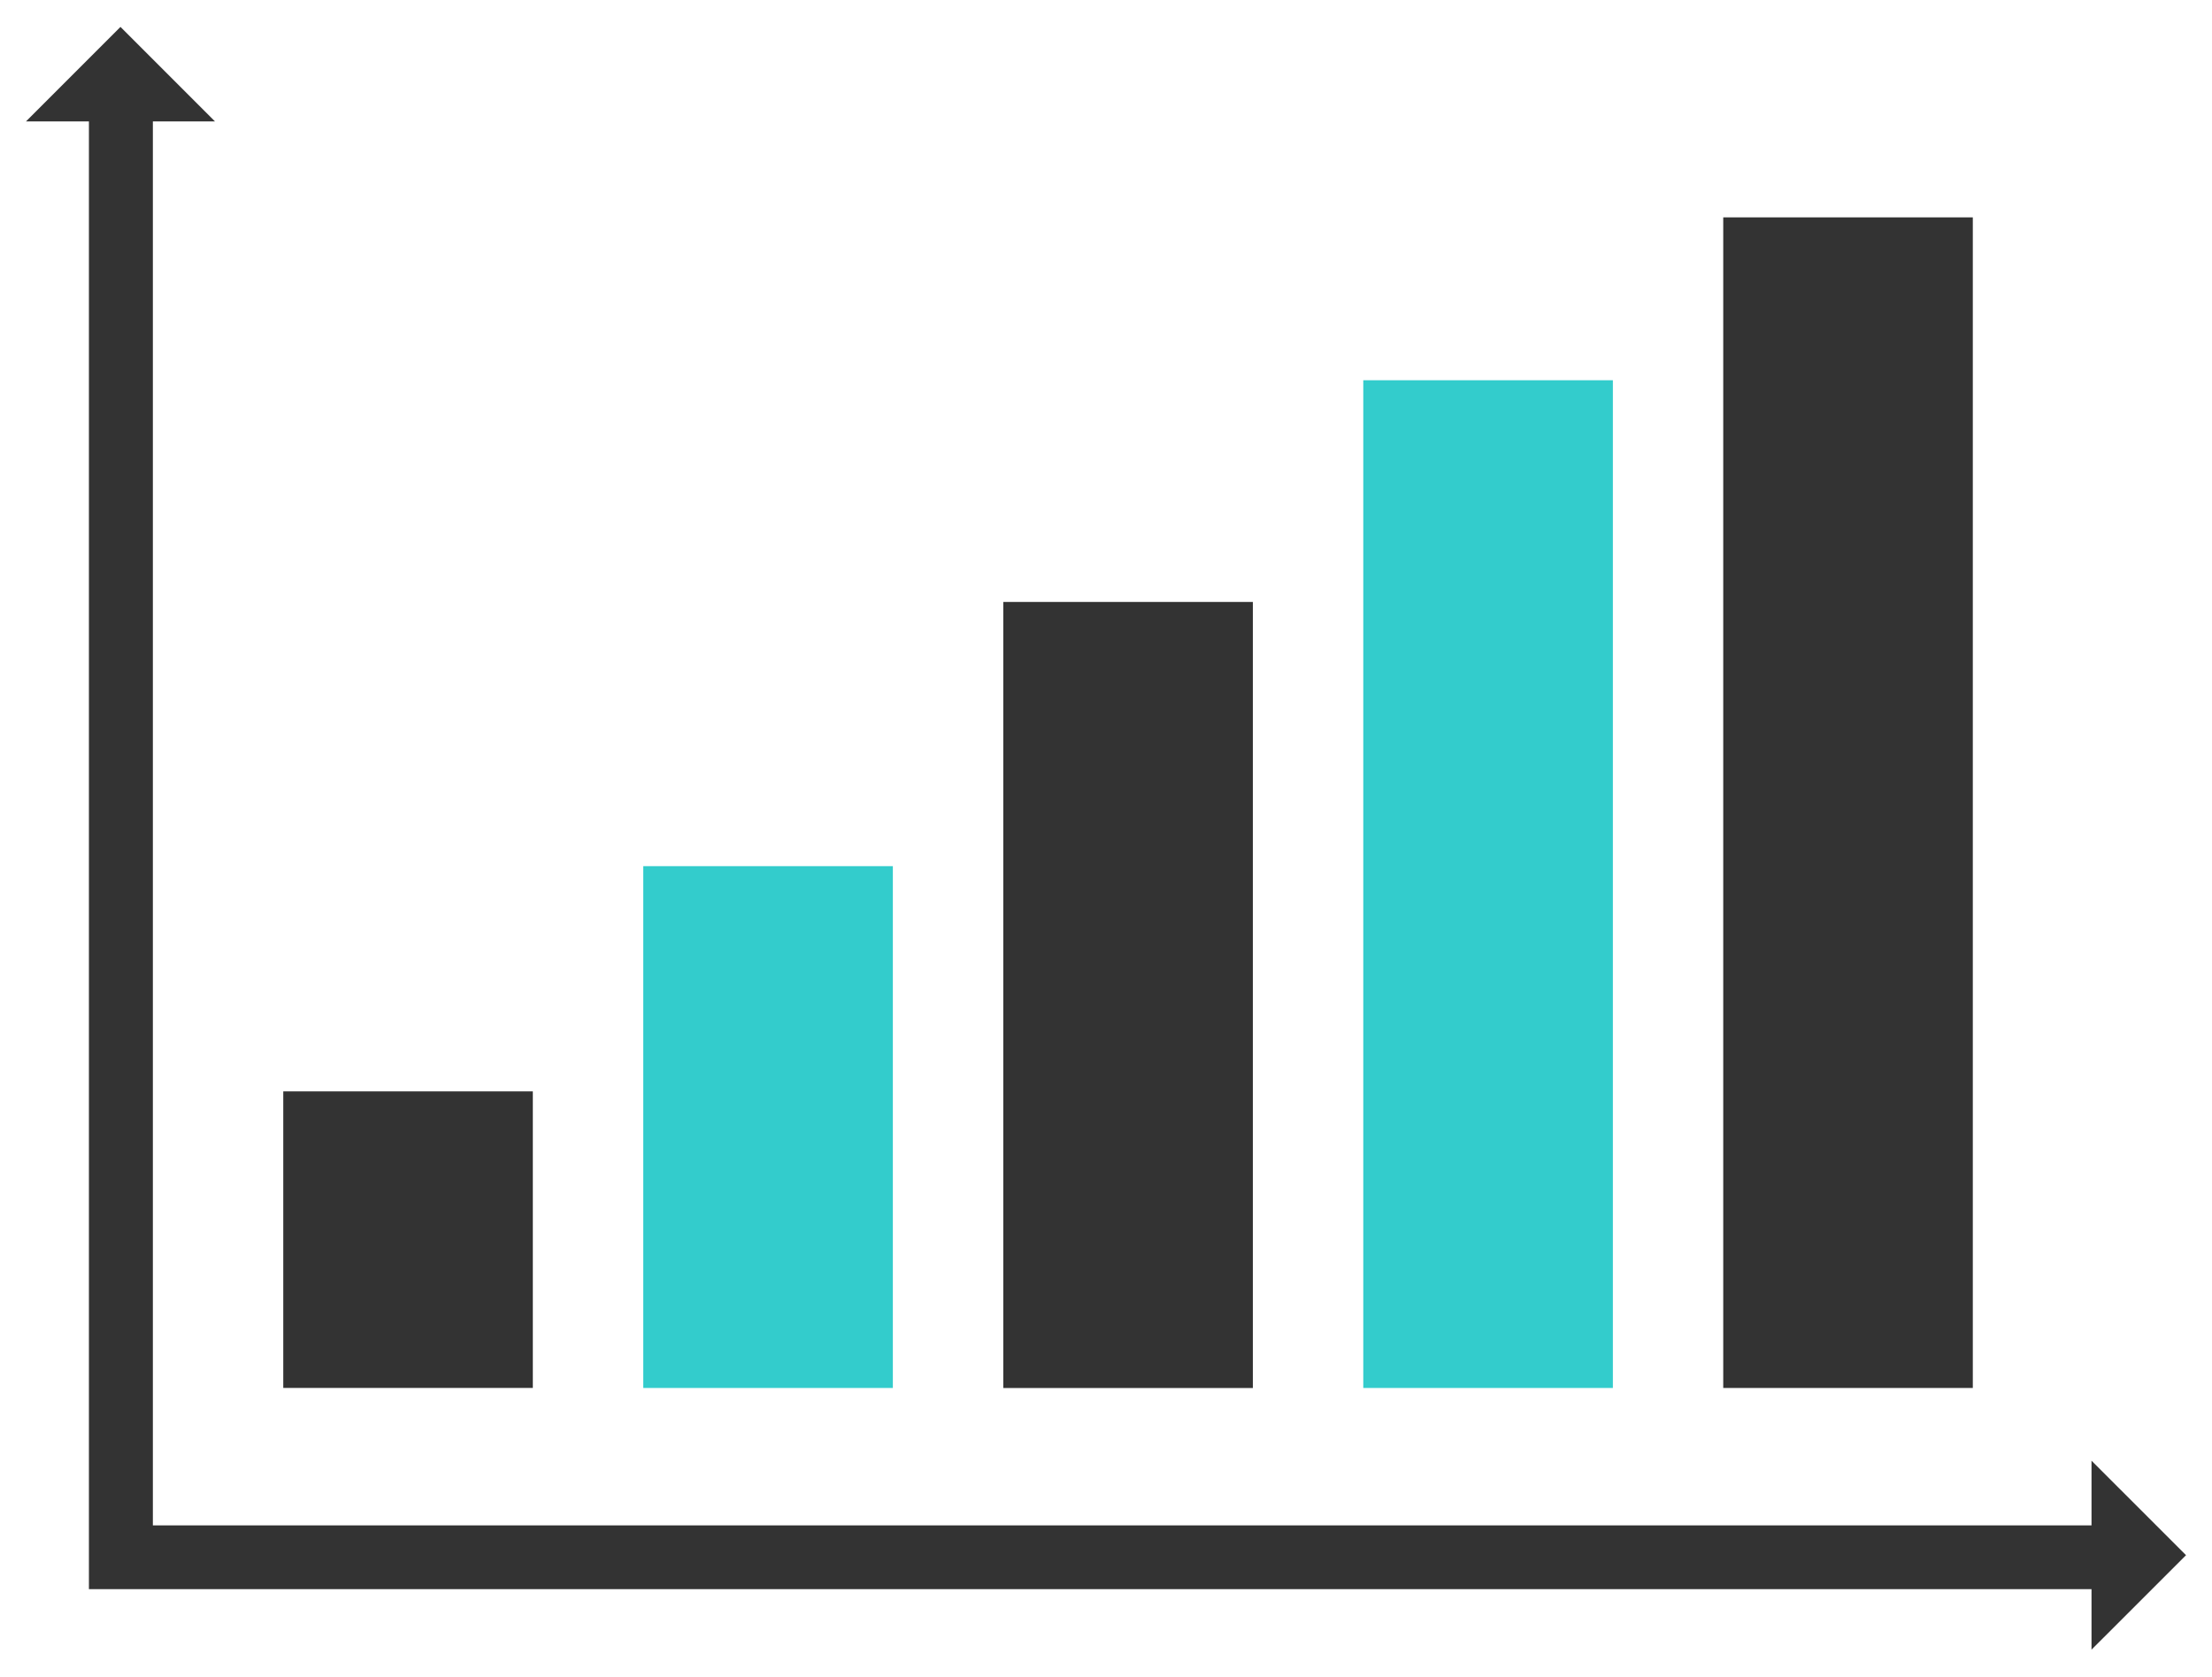
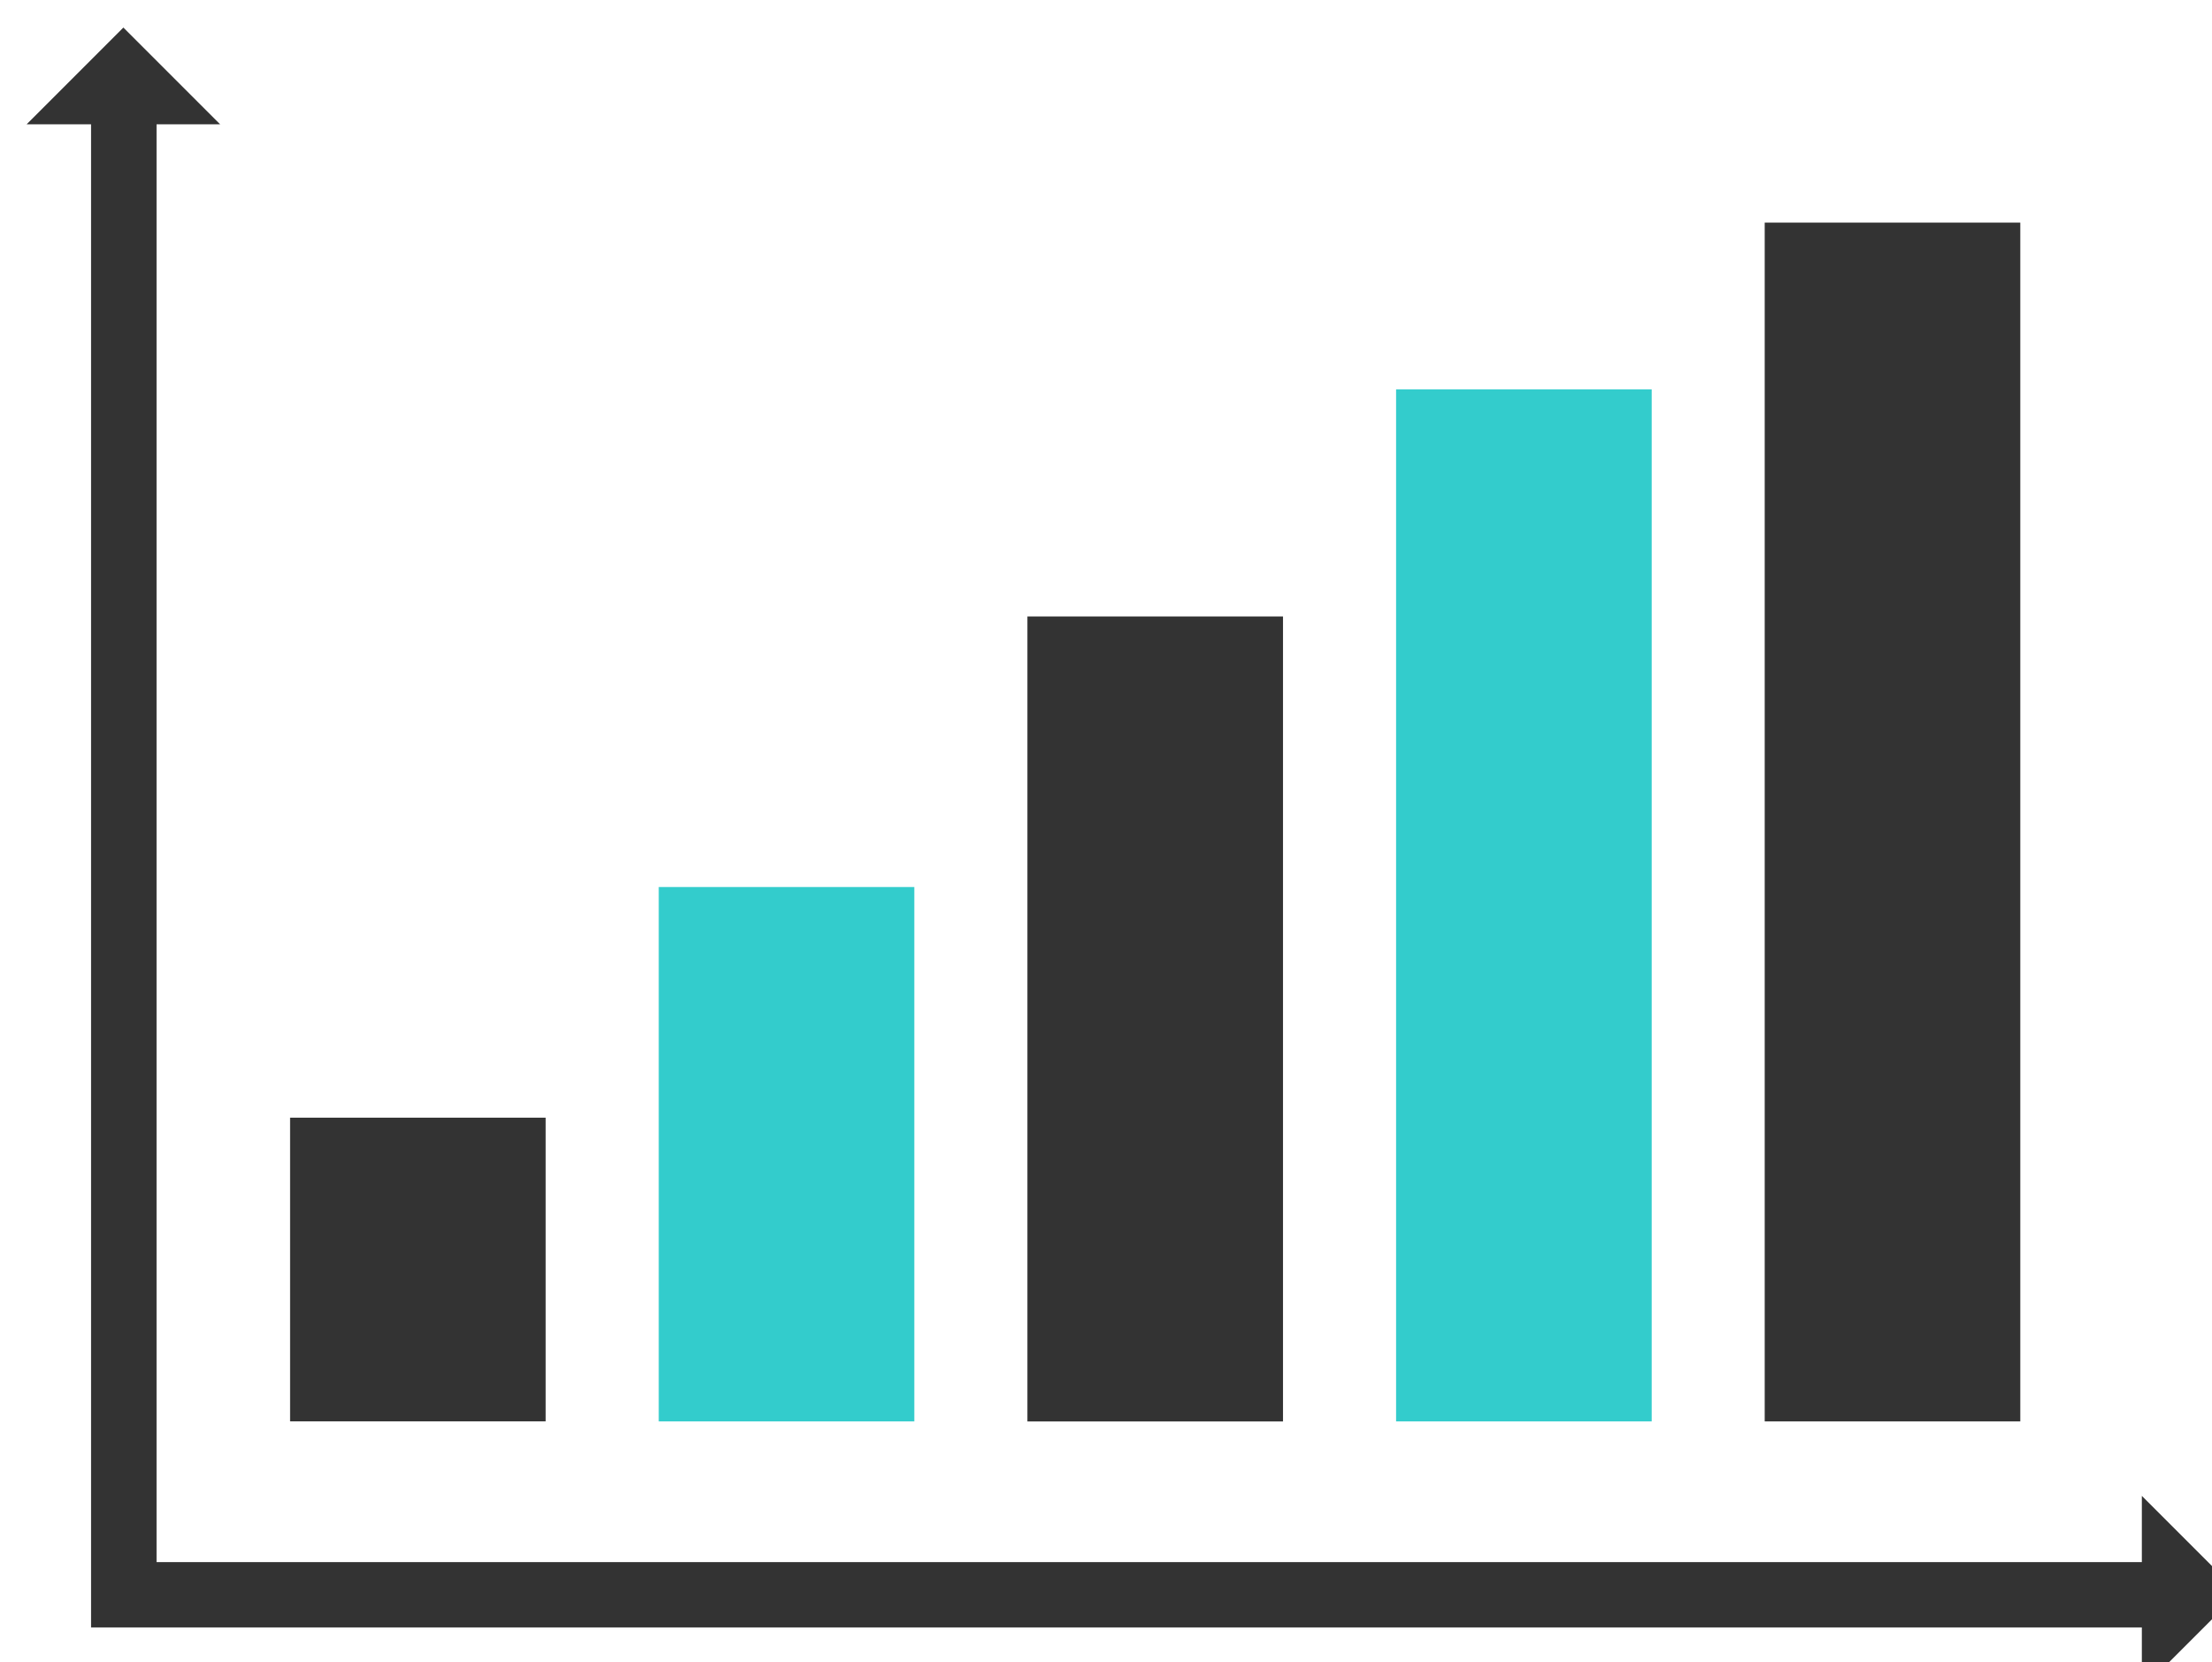
- <svg xmlns="http://www.w3.org/2000/svg" version="1.1" id="Capa_1" x="0px" y="0px" width="100px" height="75.781px" viewBox="0 0 100 75.781" enable-background="new 0 0 100 75.781" xml:space="preserve">
+ <svg xmlns="http://www.w3.org/2000/svg" version="1.1" id="Capa_1" x="0px" y="0px" width="97.65px" height="73.35px" viewBox="0 0 97.65 73.35" enable-background="new 0 0 97.65 73.35" xml:space="preserve">
  <rect x="12.806" y="49.33" fill="#333333" width="11.282" height="13.404" />
-   <rect x="29.081" y="39.15" fill="#33CCCC" width="11.283" height="23.586" />
+   <rect x="29.081" y="39.15" fill="#33CCCC" width="11.282" height="23.586" />
  <rect x="45.356" y="27.208" fill="#333333" width="11.283" height="35.53" />
  <rect x="61.631" y="17.187" fill="#33CCCC" width="11.284" height="45.549" />
  <rect x="77.904" y="9.825" fill="#333333" width="11.283" height="52.911" />
  <polygon fill="#333333" points="98.826,70.294 94.553,66.023 94.553,68.947 6.911,68.947 6.911,5.487 9.718,5.487 5.446,1.216   1.175,5.487 4.02,5.487 4.02,71.83 94.553,71.83 94.553,74.564 " />
</svg>
